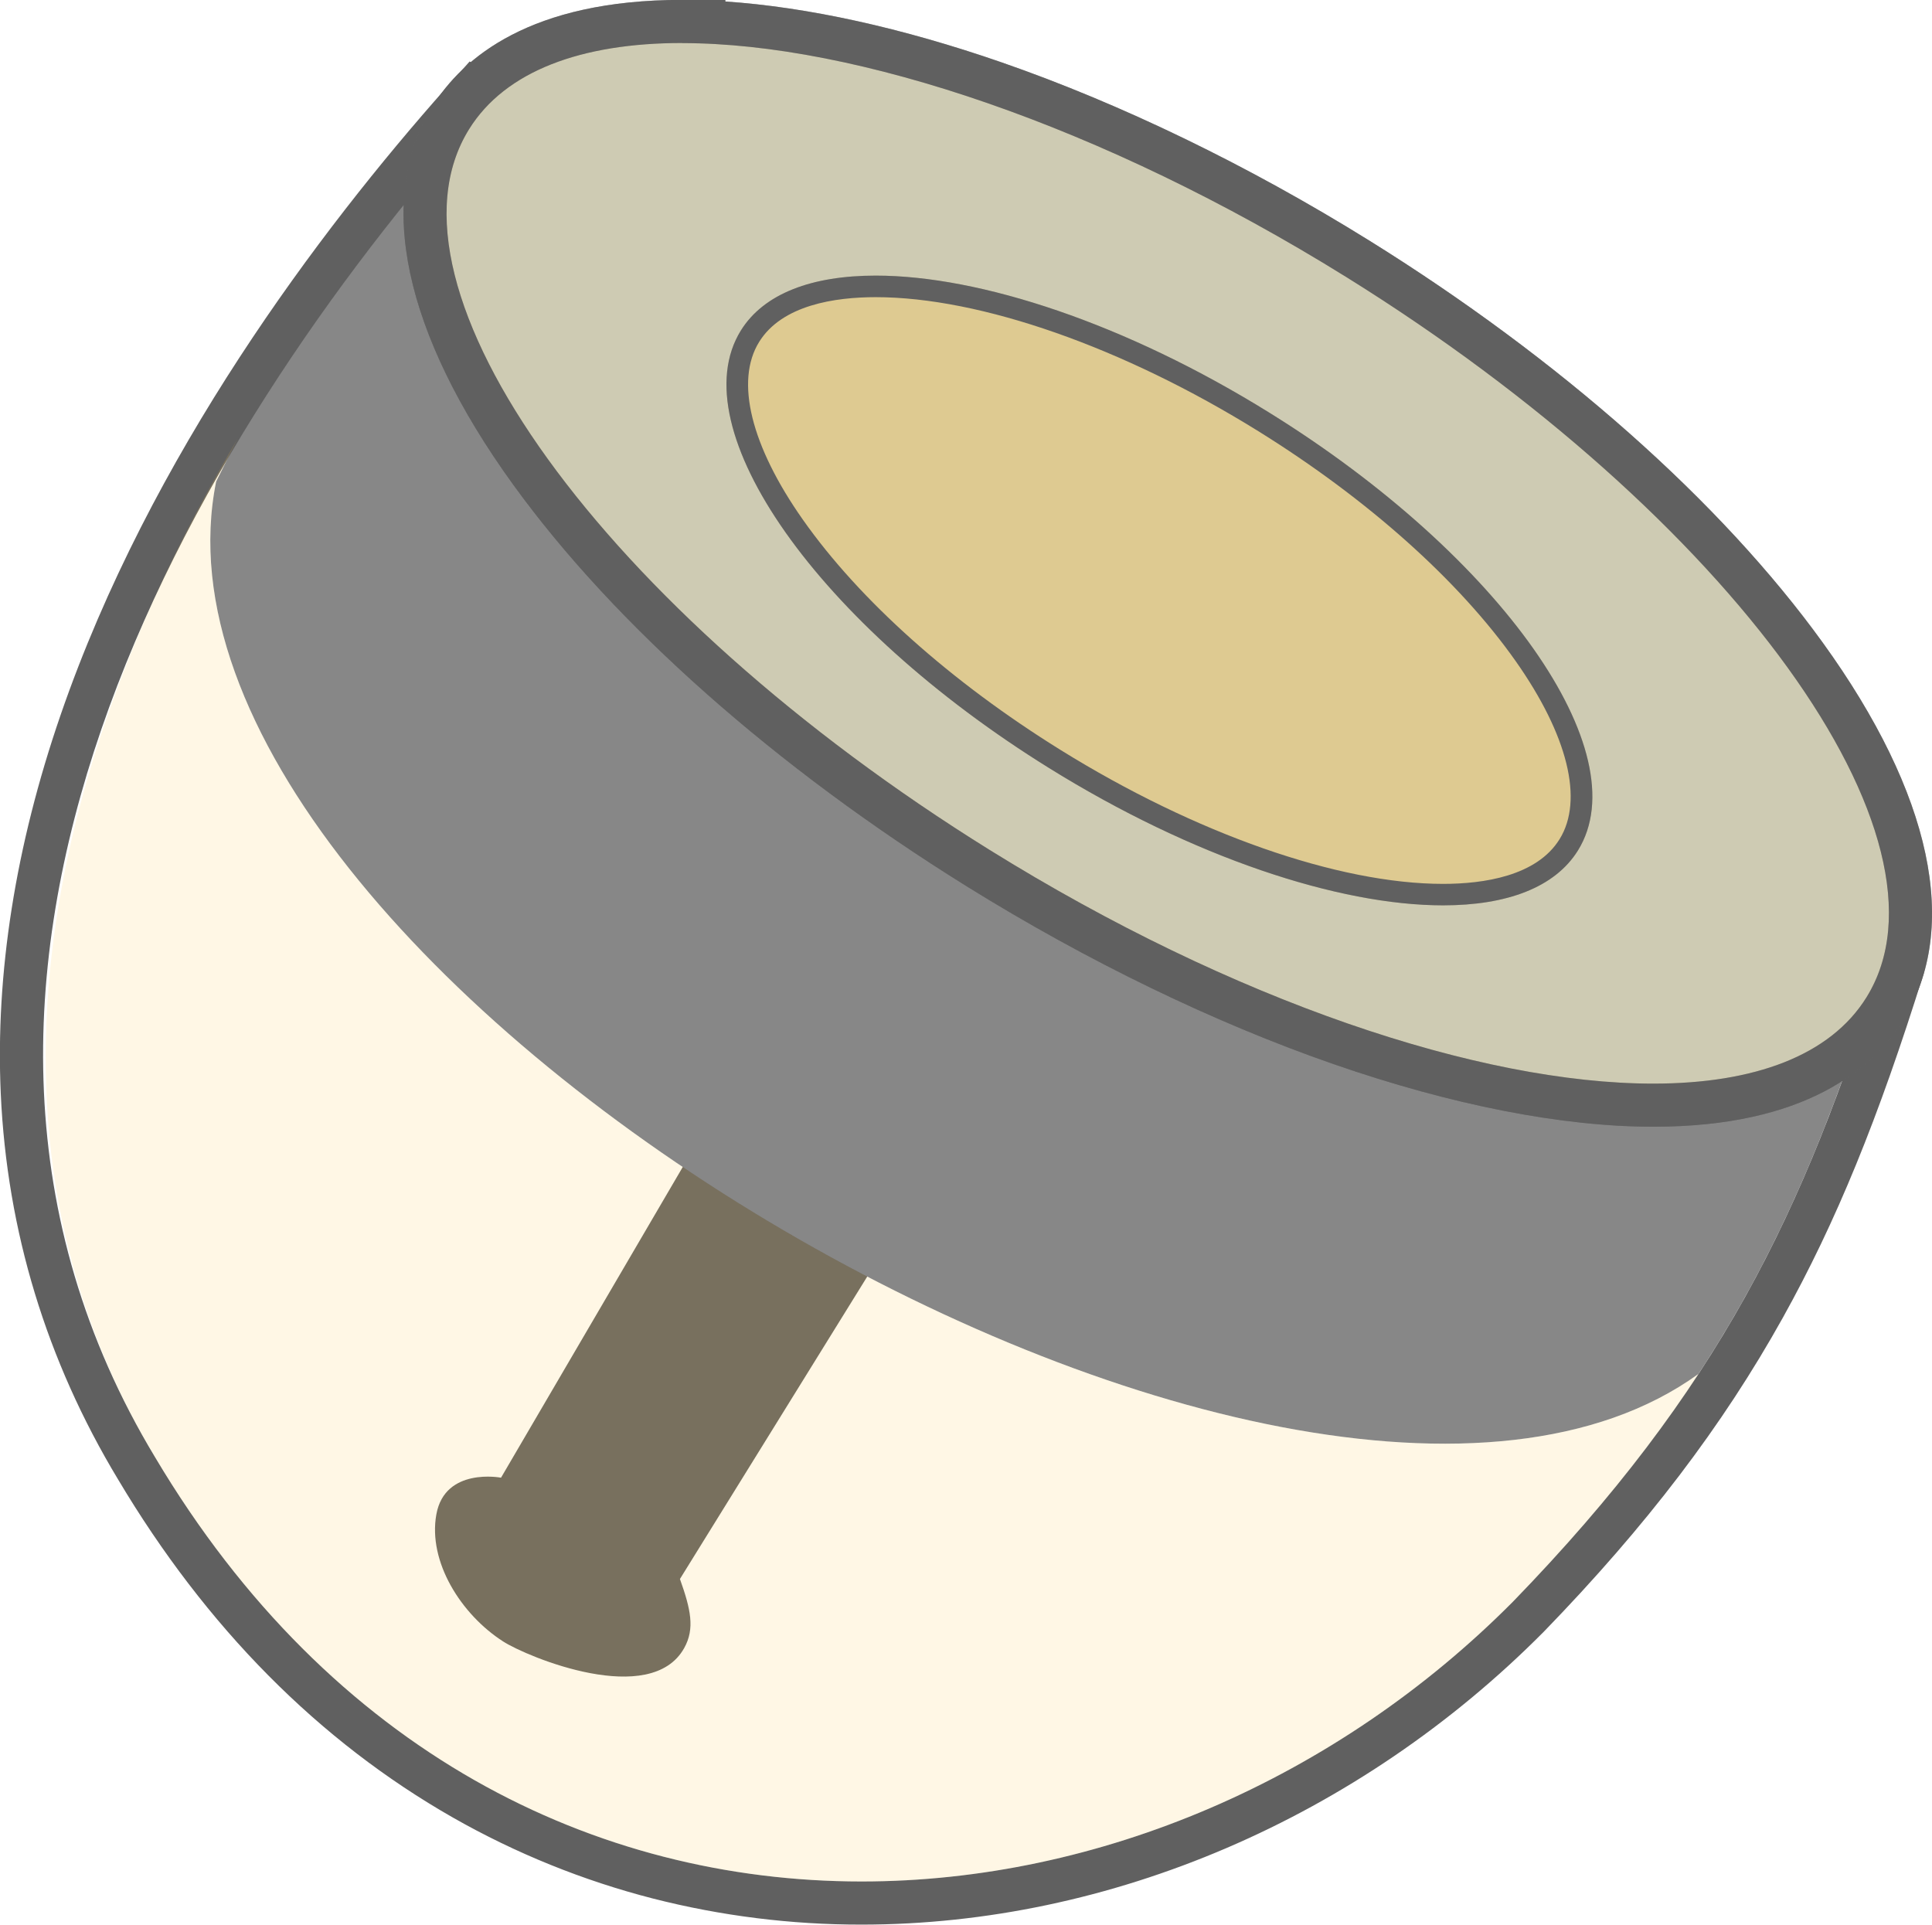
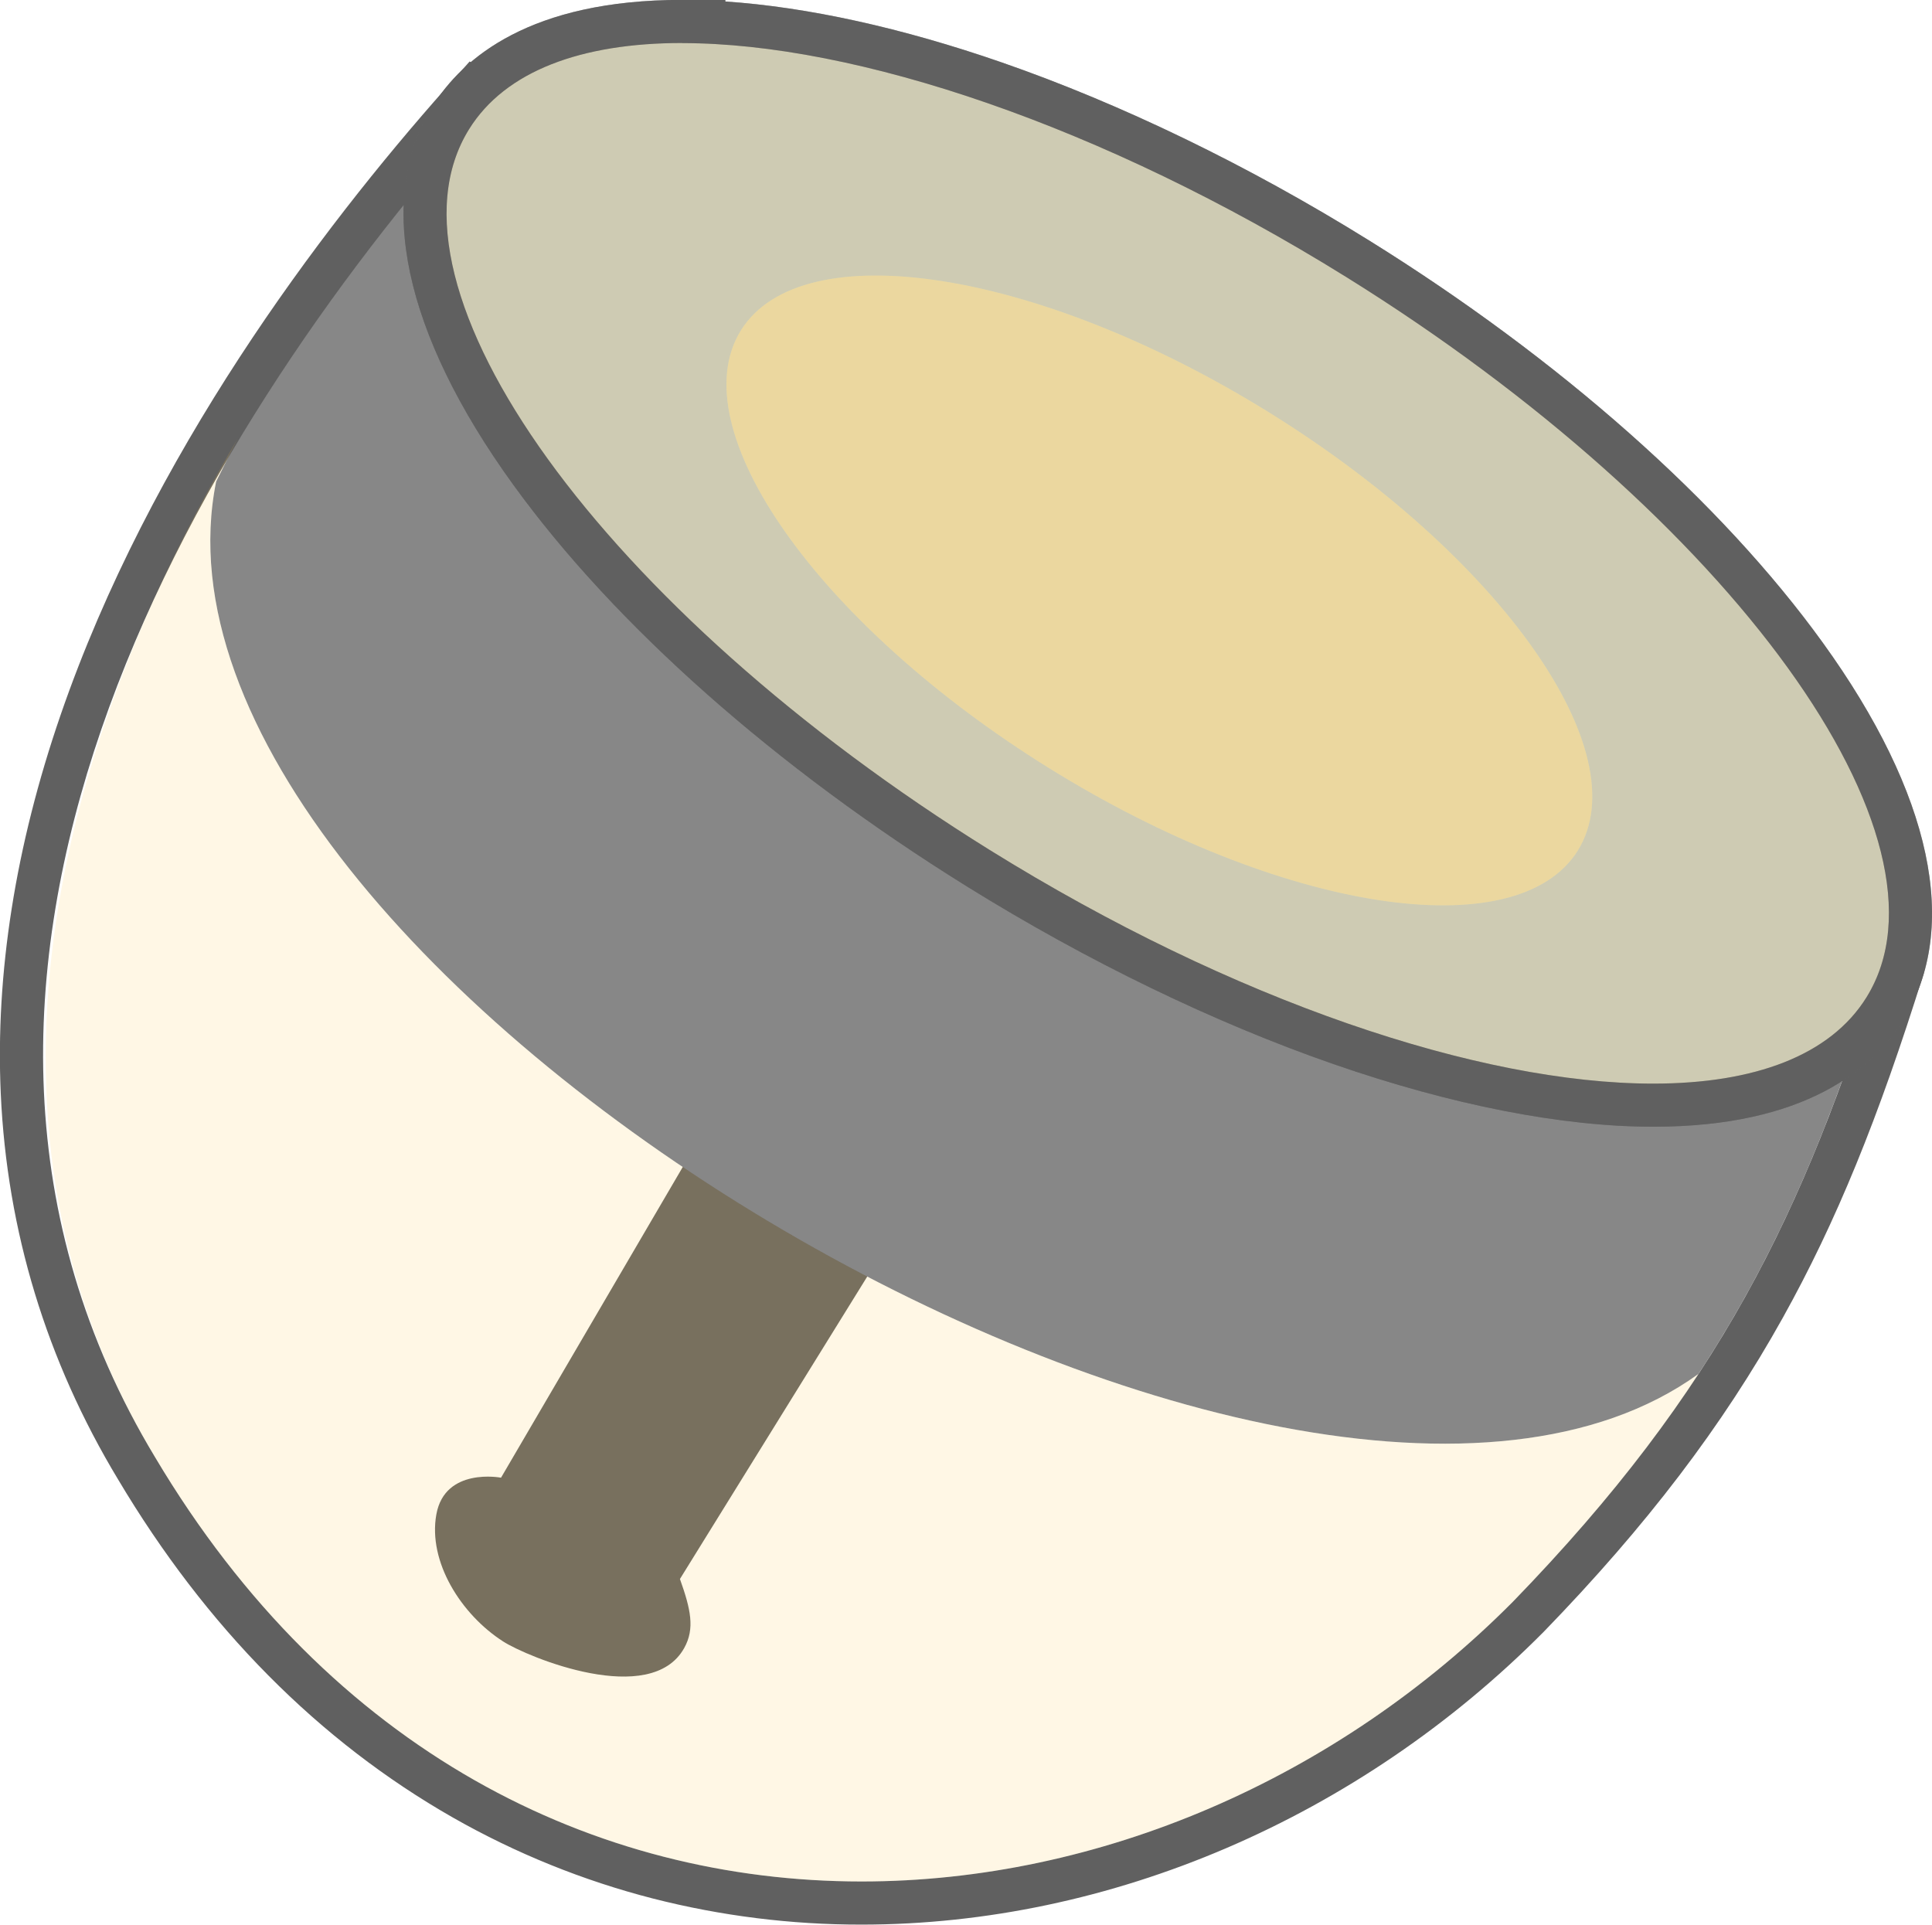
<svg xmlns="http://www.w3.org/2000/svg" viewBox="0 0 896.34 892.91">
  <path d="M448.5,660.5l-93,159s-26-5-30,17,11.5,46.5,31,59c11.29,7.24,68.48,30.93,84,3,5-9,3-18-2-32l96-155Z" transform="translate(-123.05 -133.92)" fill="#606060" />
  <path d="M911,771.4c38.3-58.38,62.38-117.91,85.46-191.89,2.51-8.51-639-403.94-639-403.94a865.13,865.13,0,0,0-124.37,162.2l-9.76,19.55C177.61,584,722.3,907.5,911,771.4Z" transform="translate(-123.05 -133.92)" fill="#878787" />
  <path d="M345,188S999,571,996.49,579.51C959.7,697.44,920.38,778.64,825,877c-81.79,82.35-192.2,129.84-302.24,129.84C399.42,1006.83,276.54,947.15,195,810,61.54,588.72,212,338,345,188m-4.07-25.56L330,174.73c-58.68,66.17-137.33,170.37-178.87,291-20.92,60.77-30.25,119.88-27.72,175.7,2.88,63.57,21.18,123.73,54.38,178.81,40.85,68.67,93.15,121.48,155.48,157a377,377,0,0,0,92.7,37.51,389.1,389.1,0,0,0,96.75,12.1c115.41,0,230.75-49.48,316.43-135.75l.08-.08.09-.09c47.69-49.18,82.91-95.45,110.83-145.59,24.75-44.46,44.31-92.27,65.4-159.86l0-.15,0-.15c1.43-4.84,2.28-14.26-8-22.86-1.62-1.36-3.71-2.93-6.58-4.95-4.84-3.4-11.74-8-21.1-14-16.85-10.77-41.7-26.16-73.85-45.73-54-32.86-129.45-78.05-224.26-134.3C520.52,267.63,356.74,171.7,355.11,170.74l-14.18-8.3Z" transform="translate(-123.05 -133.92)" fill="#606060" />
  <path d="M890.09,646.62c-85.32,0-202.38-41.09-313.15-109.91-87.66-54.46-161.48-119.81-207.85-184-48.15-66.65-61.26-124.94-36.92-164.13,18.16-29.22,55.29-44.67,107.38-44.67,85.32,0,202.38,41.09,313.15,109.9,87.66,54.47,161.48,119.81,207.84,184,48.16,66.66,61.27,125,36.93,164.13C979.31,631.17,942.18,646.62,890.09,646.62Z" transform="translate(-123.05 -133.92)" fill="#bdccd4" />
  <path d="M439.55,153.92c80.37,0,194.73,38.11,307.87,108.4,179,111.23,287.17,260.92,241.55,334.35-16.79,27-52.07,40-98.88,40-80.37,0-194.74-38.11-307.87-108.4C403.19,417,295.05,267.3,340.67,193.87c16.79-27,52.07-40,98.88-40m20-20h-20c-70.41,0-101.87,26.86-115.87,49.4C297.05,226.18,310.3,288.42,361,358.58c47.11,65.21,121.93,131.49,210.67,186.63,55.81,34.67,114.67,63.19,170.22,82.46,54.58,18.94,105.83,29,148.21,29,70.4,0,101.87-26.87,115.87-49.4,26.63-42.86,13.38-105.1-37.31-175.26C921.54,366.75,846.72,300.47,758,245.33c-55.81-34.67-114.67-63.19-170.22-82.46-46.25-16.05-90.11-25.69-128.21-28.26v-.69Z" transform="translate(-123.05 -133.92)" fill="#606060" />
-   <path d="M792.54,549c-49.37,0-116.72-23.53-180.16-62.94C561.08,454.18,518.16,415.8,491.54,378c-25.4-36.08-32.88-68.18-20.51-88.09,11.87-19.1,38.27-23.11,58.32-23.11,49.37,0,116.71,23.53,180.15,62.95,51.31,31.87,94.23,70.25,120.85,108.07,25.4,36.07,32.87,68.17,20.51,88.08C839,545,812.59,549,792.54,549Z" transform="translate(-123.05 -133.92)" fill="#bdccd4" />
-   <path d="M529.36,271.79c48.47,0,114.82,23.25,177.5,62.19,50.75,31.53,93.16,69.43,119.4,106.7,24.19,34.36,31.61,64.45,20.35,82.57C836,540.4,811.32,544,792.54,544,744.06,544,677.7,520.75,615,481.81c-50.75-31.53-93.15-69.42-119.4-106.7-24.18-34.35-31.6-64.45-20.34-82.57,10.65-17.15,35.28-20.75,54.08-20.75h0m0-10c-29.49,0-51.87,8.26-62.57,25.47-28.27,45.52,35.73,136.42,143,203,66.67,41.42,134.34,63.7,182.8,63.7,29.48,0,51.87-8.25,62.56-25.47,28.28-45.51-35.73-136.42-143-203-66.66-41.42-134.33-63.7-182.79-63.7Z" transform="translate(-123.05 -133.92)" fill="#606060" />
+   <ellipse cx="660.94" cy="407.9" rx="97.02" ry="228.58" transform="translate(-157.38 620.12) rotate(-58.15)" fill="#d6e7f0" />
  <g opacity="0.5">
    <path d="M911,771.4C722.3,907.5,177.61,584,223.35,357.32l9.76-19.55C149.26,479.46,102.51,656.64,195,810c154.3,259.52,456.54,241.65,630,67,39.18-40.41,68.9-77.92,92.87-116.27C915.64,764.28,913.37,767.85,911,771.4Z" transform="translate(-123.05 -133.92)" fill="#ffc84d" opacity="0.3" />
    <path d="M890.09,646.62c-85.32,0-202.38-41.09-313.15-109.91-87.66-54.46-161.48-119.81-207.85-184-48.15-66.65-61.26-124.94-36.92-164.13,18.16-29.22,55.29-44.67,107.38-44.67,85.32,0,202.38,41.09,313.15,109.9,87.66,54.47,161.48,119.81,207.84,184,48.16,66.66,61.27,125,36.93,164.13C979.31,631.17,942.18,646.62,890.09,646.62Z" transform="translate(-123.05 -133.92)" fill="#ffc84d" opacity="0.5" />
    <path d="M439.55,153.92c80.37,0,194.73,38.11,307.87,108.4,179,111.23,287.17,260.92,241.55,334.35-16.79,27-52.07,40-98.88,40-80.37,0-194.74-38.11-307.87-108.4C403.19,417,295.05,267.3,340.67,193.87c16.79-27,52.07-40,98.88-40m20-20h-20c-70.41,0-101.87,26.86-115.87,49.4C297.05,226.18,310.3,288.42,361,358.58c47.11,65.21,121.93,131.49,210.67,186.63,55.81,34.67,114.67,63.19,170.22,82.46,54.58,18.94,105.83,29,148.21,29,70.4,0,101.87-26.87,115.87-49.4,26.63-42.86,13.38-105.1-37.31-175.26C921.54,366.75,846.72,300.47,758,245.33c-55.81-34.67-114.67-63.19-170.22-82.46-46.25-16.05-90.11-25.69-128.21-28.26v-.69Z" transform="translate(-123.05 -133.92)" fill="#606060" />
-     <path d="M792.54,549c-49.37,0-116.72-23.53-180.16-62.94C561.08,454.18,518.16,415.8,491.54,378c-25.4-36.08-32.88-68.18-20.51-88.09,11.87-19.1,38.27-23.11,58.32-23.11,49.37,0,116.71,23.53,180.15,62.95,51.31,31.87,94.23,70.25,120.85,108.07,25.4,36.07,32.87,68.17,20.51,88.08C839,545,812.59,549,792.54,549Z" transform="translate(-123.05 -133.92)" fill="#ffc84d" />
-     <path d="M529.36,271.79c48.47,0,114.82,23.25,177.5,62.19,50.75,31.53,93.16,69.43,119.4,106.7,24.19,34.36,31.61,64.45,20.35,82.57C836,540.4,811.32,544,792.54,544,744.06,544,677.7,520.75,615,481.81c-50.75-31.53-93.15-69.42-119.4-106.7-24.18-34.35-31.6-64.45-20.34-82.57,10.65-17.15,35.28-20.75,54.08-20.75h0m0-10c-29.49,0-51.87,8.26-62.57,25.47-28.27,45.52,35.73,136.42,143,203,66.67,41.42,134.34,63.7,182.8,63.7,29.48,0,51.87-8.25,62.56-25.47,28.28-45.51-35.73-136.42-143-203-66.66-41.42-134.33-63.7-182.79-63.7Z" transform="translate(-123.05 -133.92)" fill="#606060" />
+     <ellipse cx="660.94" cy="407.9" rx="97.02" ry="228.58" transform="translate(-157.38 620.12) rotate(-58.15)" fill="#ffc84d" />
  </g>
</svg>
